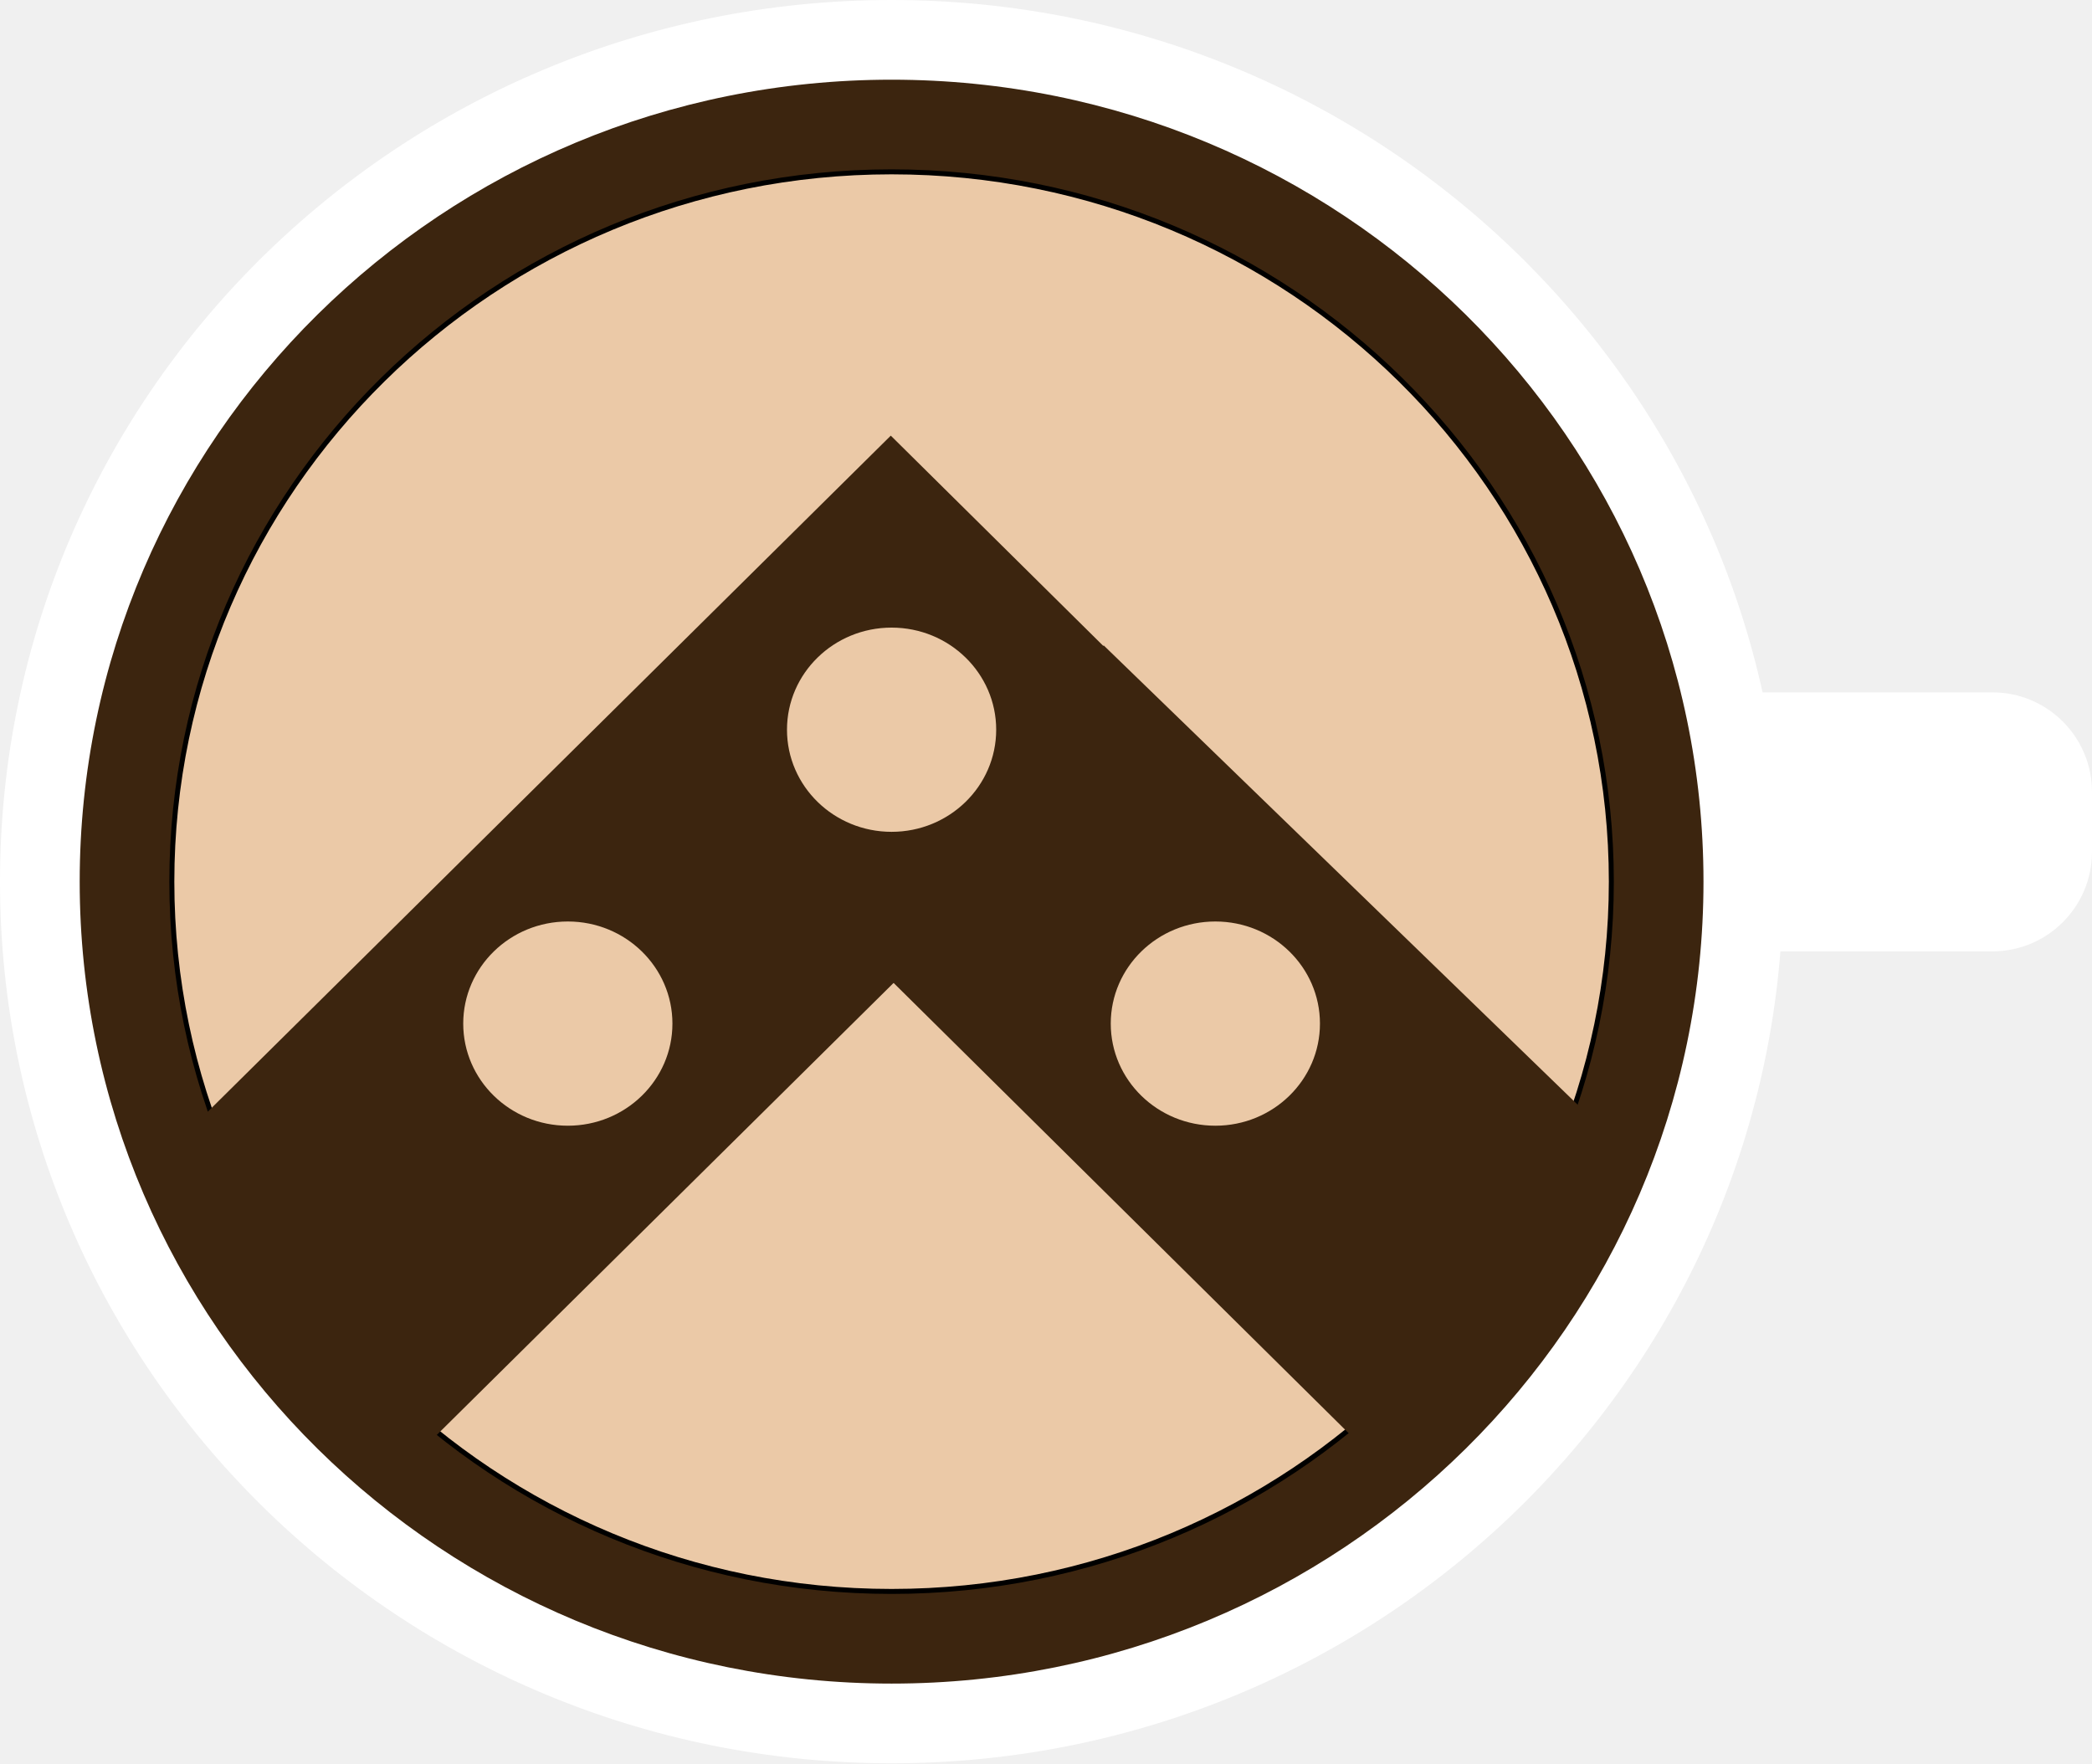
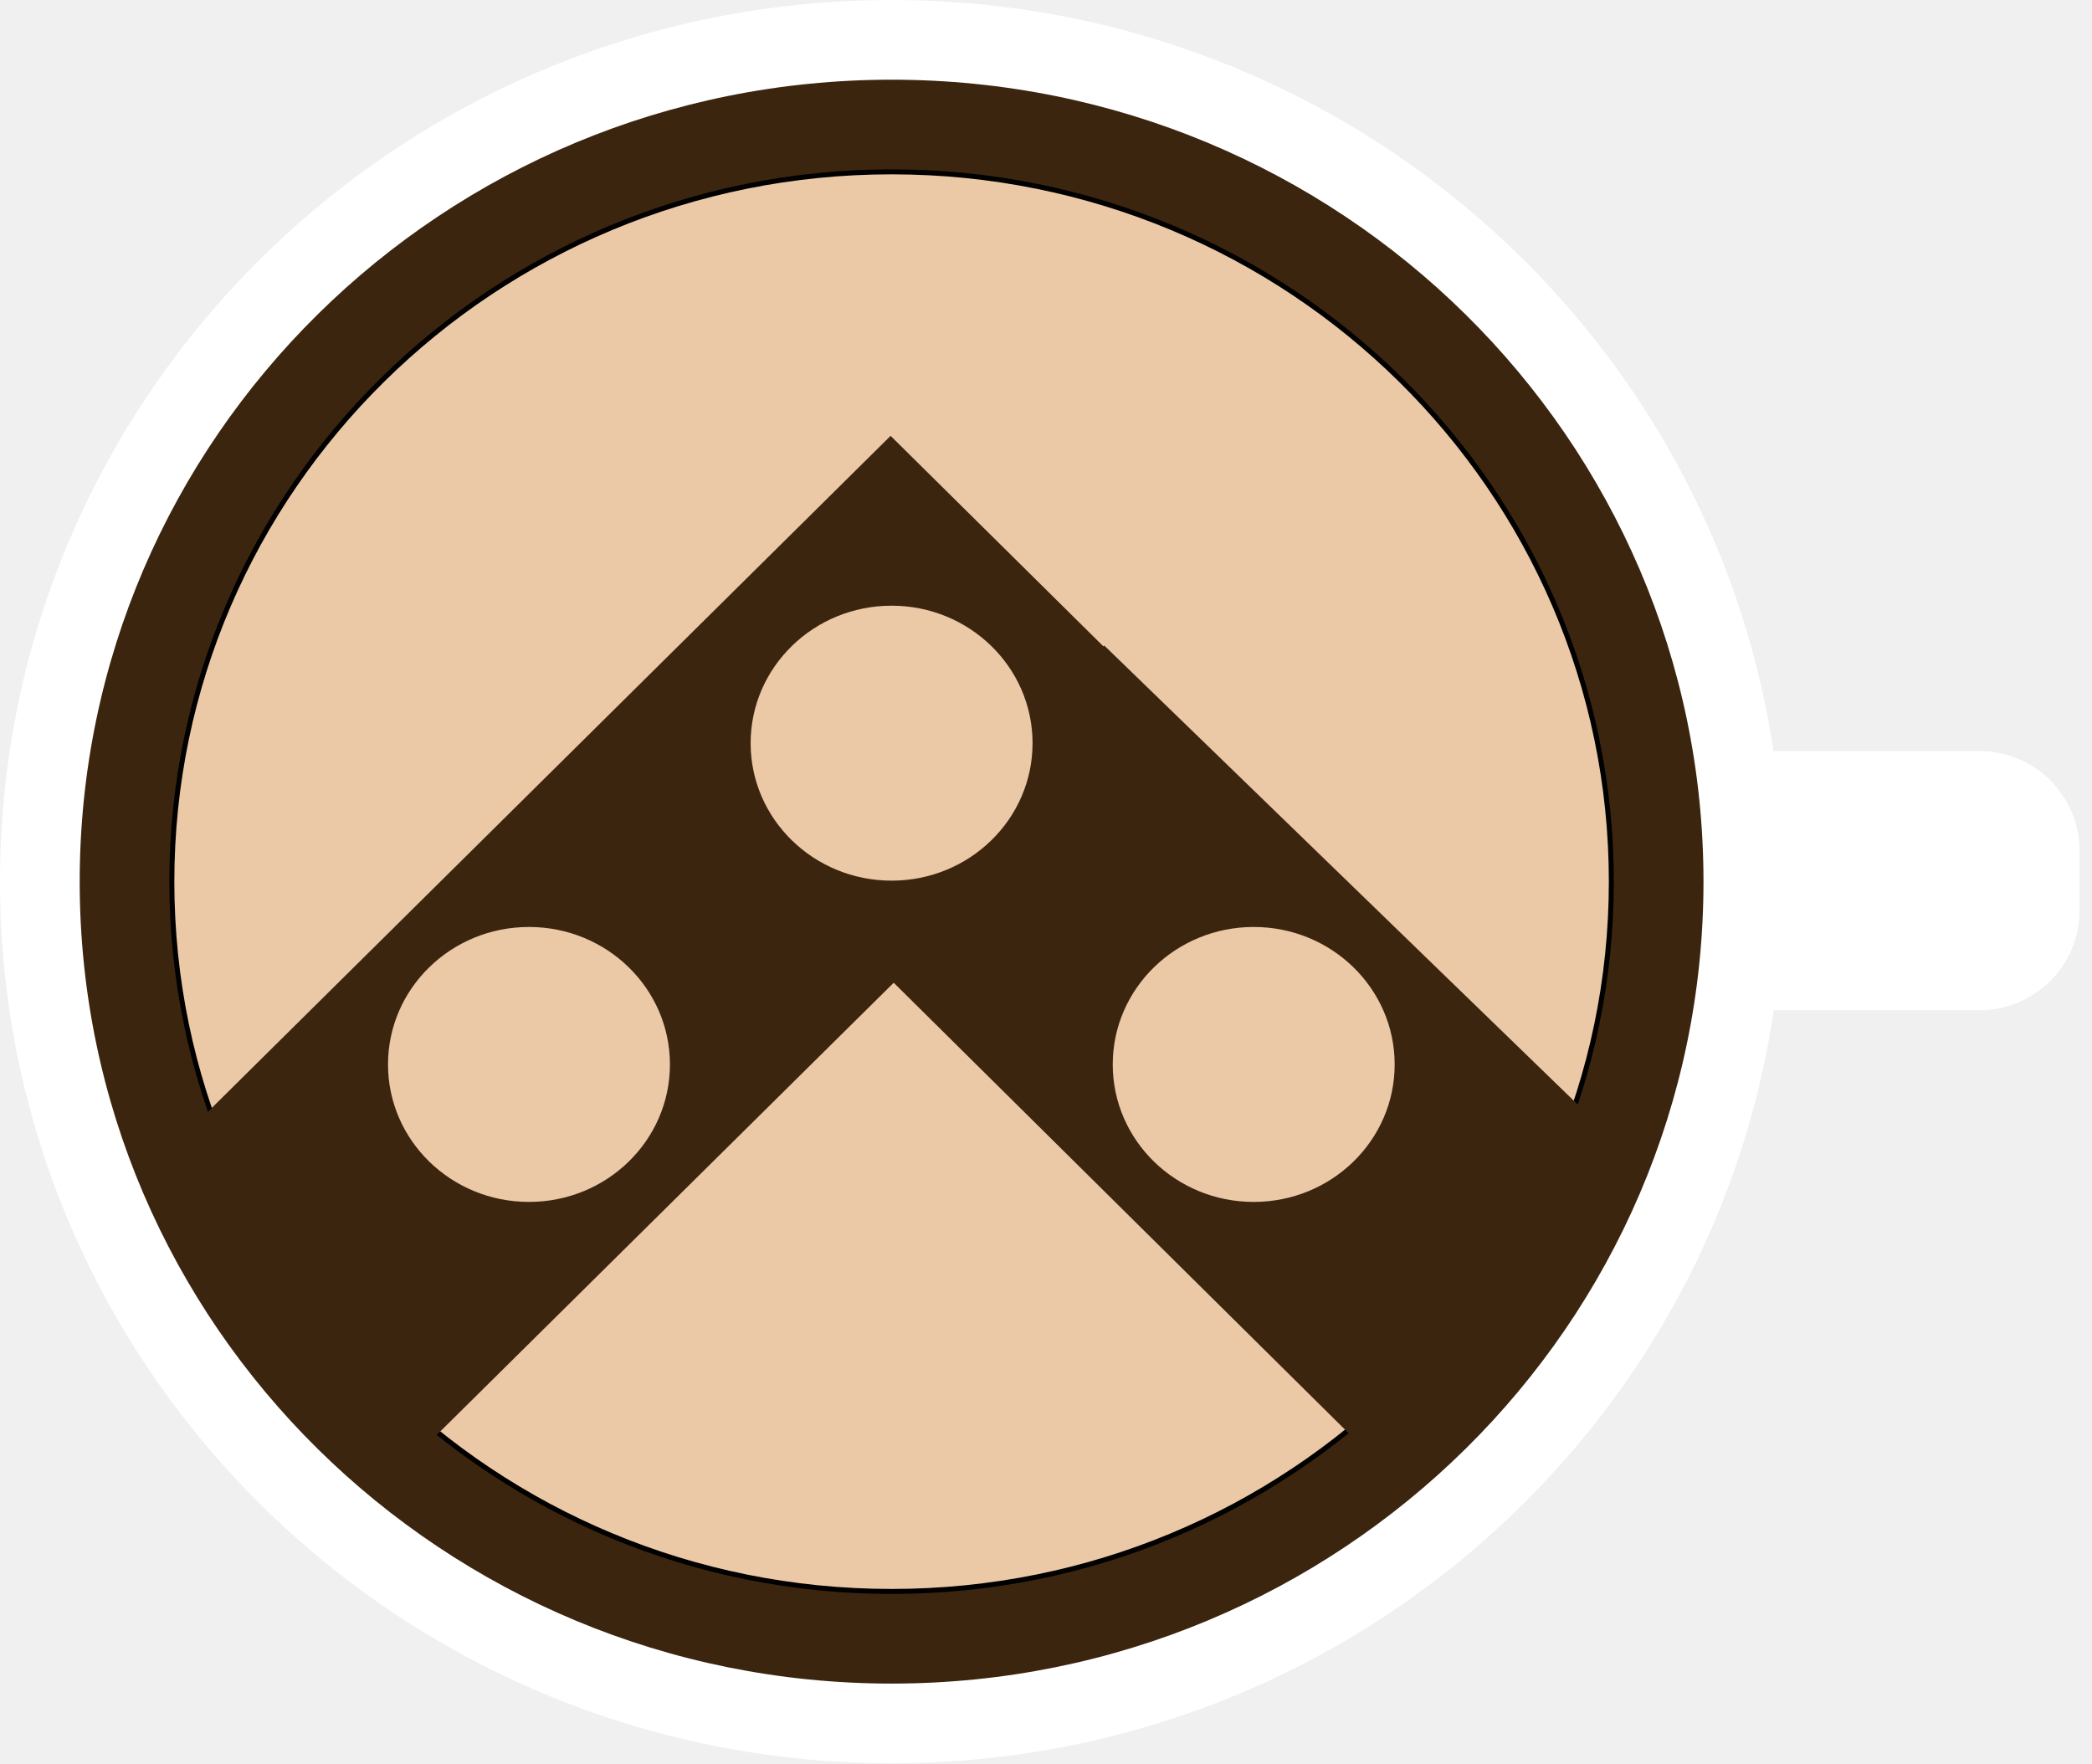
- <svg xmlns="http://www.w3.org/2000/svg" width="420" height="354" viewBox="0 0 420 354" fill="none">
-   <rect x="269" y="139" width="151" height="52" rx="20" fill="white" />
-   <ellipse cx="179" cy="177" rx="179" ry="177" fill="white" />
-   <ellipse cx="179" cy="177" rx="163" ry="161" fill="#3C250F" />
-   <path d="M323.5 177C323.5 255.694 258.812 319.5 179 319.5C99.188 319.5 34.5 255.694 34.5 177C34.5 98.306 99.188 34.5 179 34.5C258.812 34.5 323.5 98.306 323.5 177Z" fill="#EBC9A7" stroke="black" />
-   <path d="M27.888 236.871L178.837 87.459L234.641 142.676L82.11 293.601L27.888 236.871Z" fill="#3C250F" />
-   <path d="M278.561 295.447L329.617 234.265L221.585 129.575L166.255 184.323L278.561 295.447Z" fill="#3C250F" />
-   <ellipse cx="179" cy="146.5" rx="21" ry="20.5" fill="#EBC9A7" />
-   <ellipse cx="114" cy="205.5" rx="21" ry="20.5" fill="#EBC9A7" />
-   <ellipse cx="244" cy="205.5" rx="21" ry="20.5" fill="#EBC9A7" />
+ <svg xmlns="http://www.w3.org/2000/svg" version="1.1" id="Layer_1" x="0px" y="0px" viewBox="0 0 420 354" style="enable-background:new 0 0 420 354;" xml:space="preserve">
+   <style type="text/css">
+ 	.st0{fill:#FFFFFF;}
+ 	.st1{fill:#3C250F;}
+ 	.st2{fill:#EBC9A7;stroke:#000000;}
+ 	.st3{fill:#EBC9A7;}
+ </style>
+   <path class="st0" d="M286.5,150.8h111c11,0,20,9,20,20v12c0,11-9,20-20,20h-111c-11,0-20-9-20-20v-12  C266.5,159.8,275.5,150.8,286.5,150.8z" />
+   <ellipse class="st0" cx="179" cy="177" rx="179" ry="177" />
+   <ellipse class="st1" cx="179" cy="177" rx="163" ry="161" />
+   <path class="st2" d="M323.5,177c0,78.7-64.7,142.5-144.5,142.5S34.5,255.7,34.5,177S99.2,34.5,179,34.5S323.5,98.3,323.5,177z" />
+   <path class="st1" d="M27.9,236.9L178.8,87.5l55.8,55.2L82.1,293.6L27.9,236.9L27.9,236.9z" />
+   <path class="st1" d="M278.6,295.5l51.1-61.2l-108-104.7l-55.3,54.8L278.6,295.5L278.6,295.5z" />
+   <ellipse class="st3" cx="106.2" cy="213.7" rx="28.3" ry="27.6" />
+   <ellipse class="st3" cx="251.7" cy="213.7" rx="28.3" ry="27.6" />
+   <ellipse class="st3" cx="179" cy="149.2" rx="28.3" ry="27.6" />
</svg>
